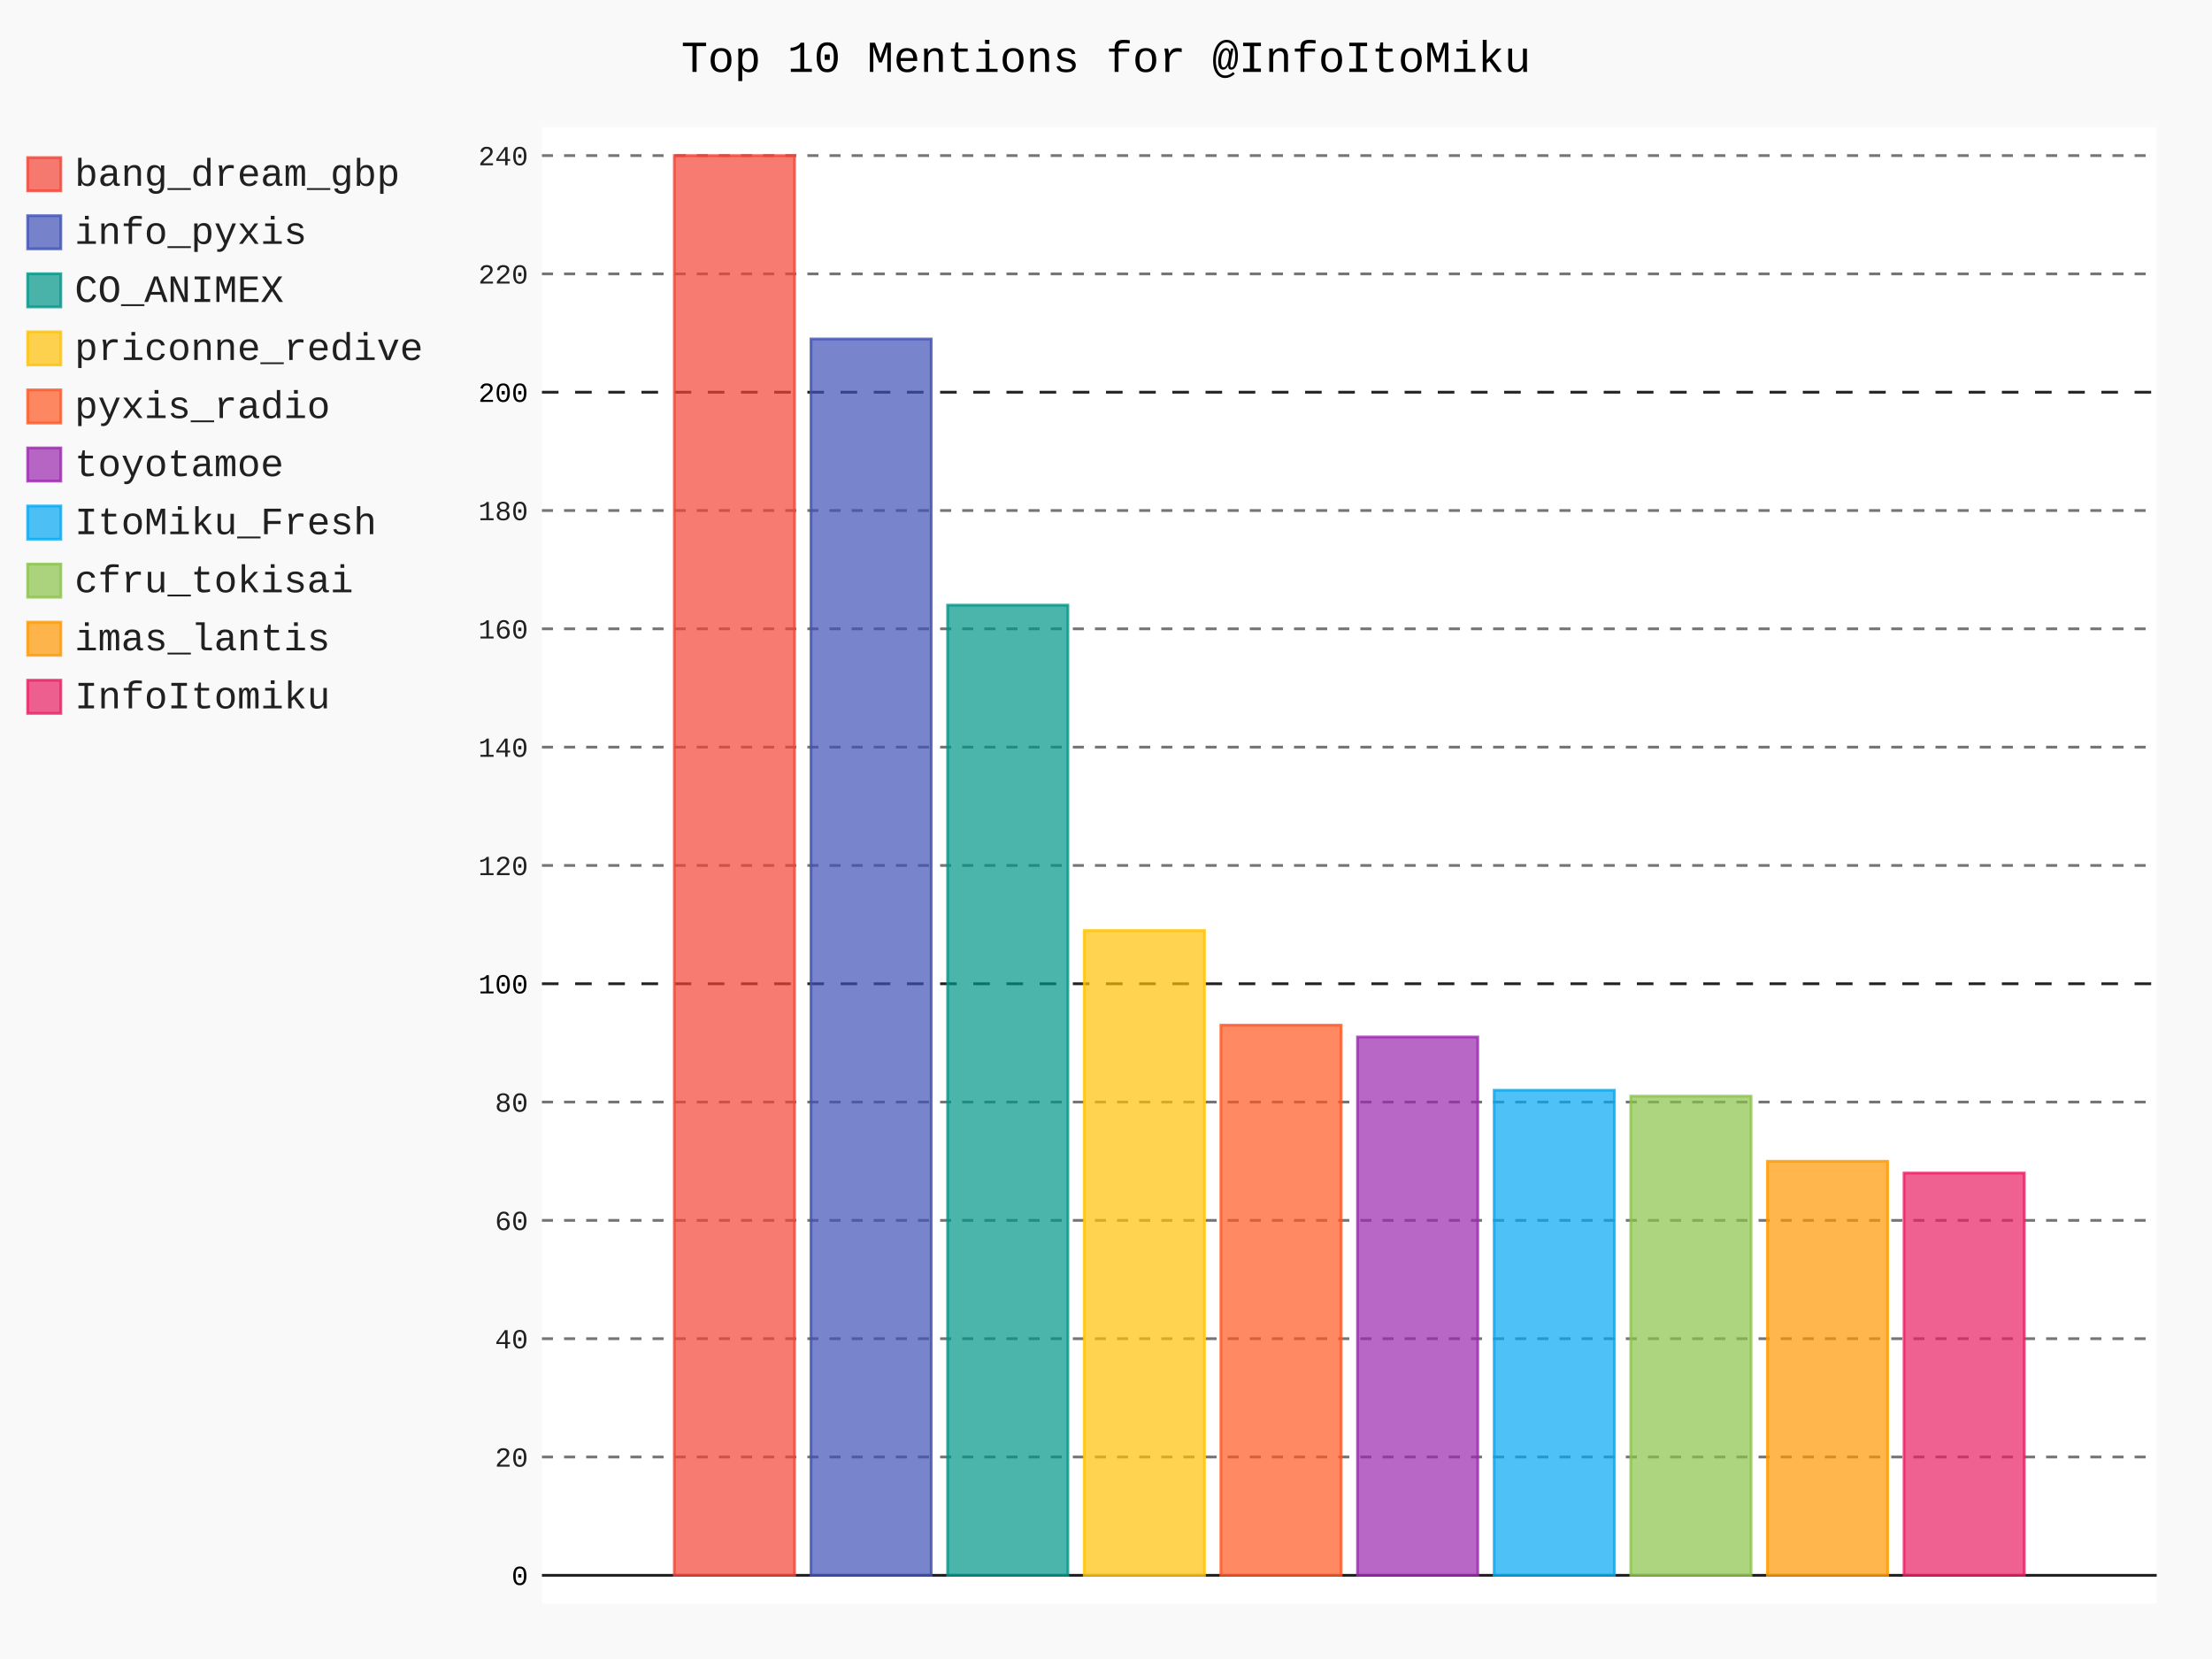
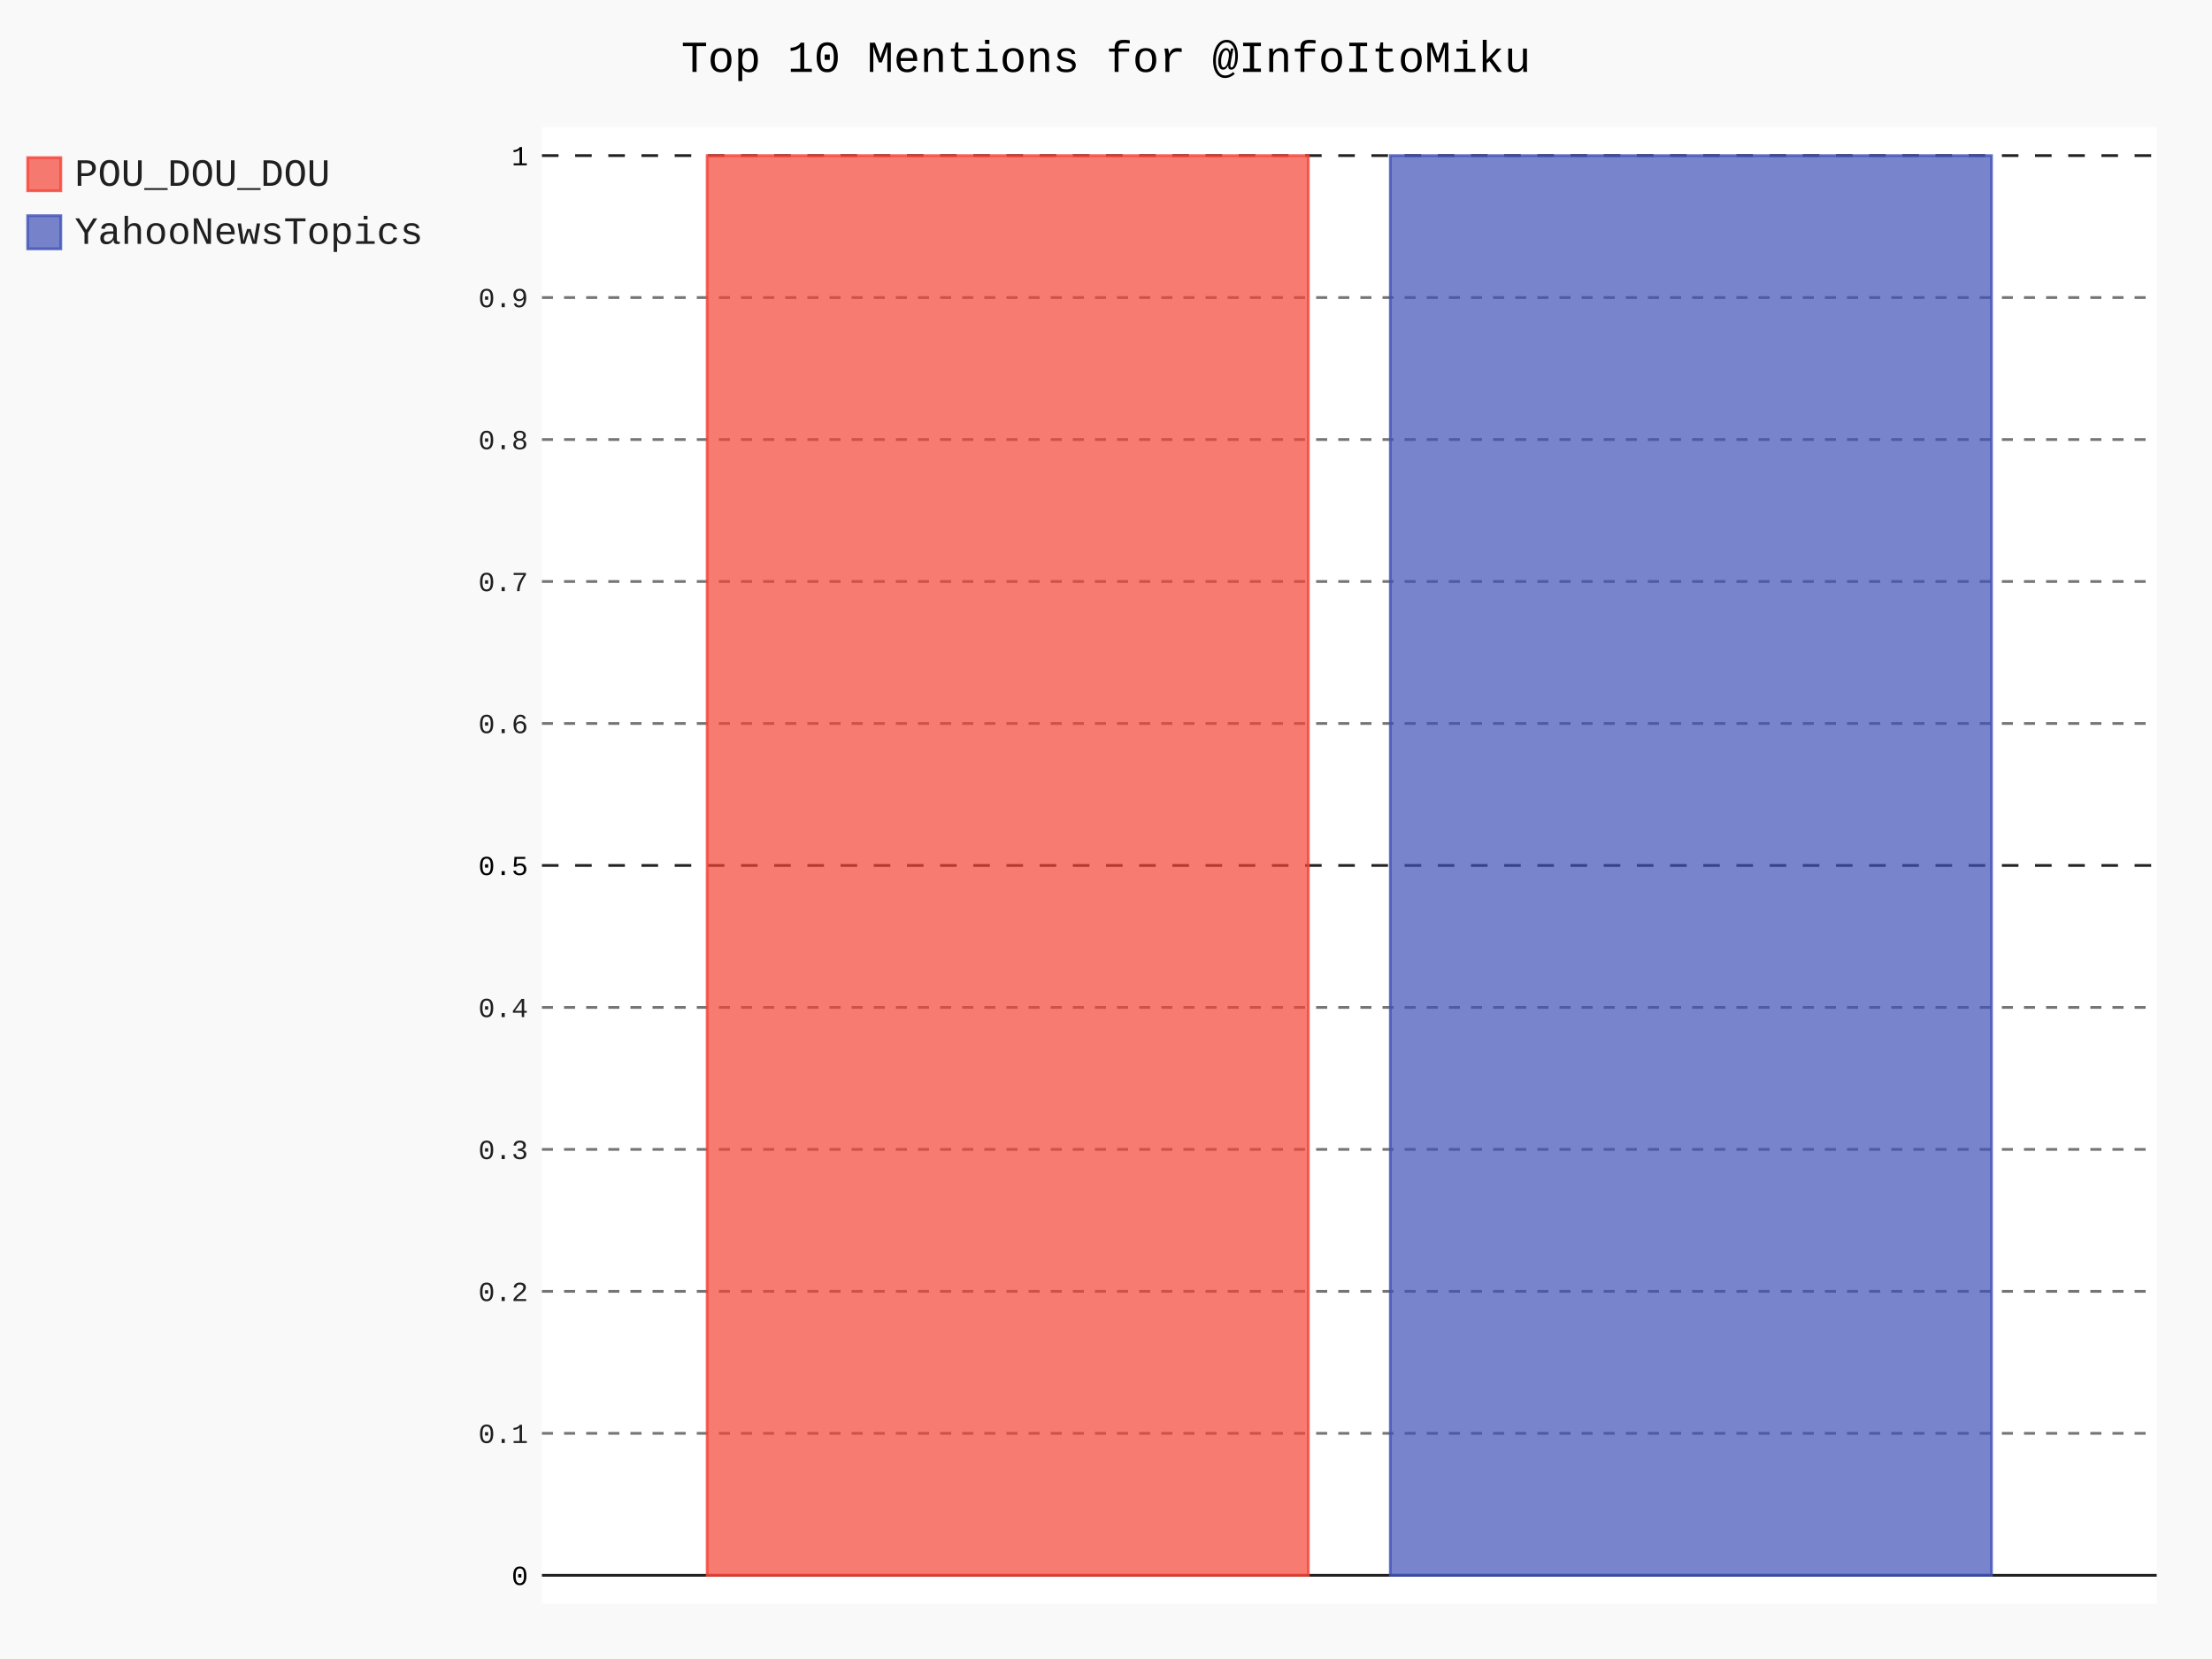
- <svg xmlns="http://www.w3.org/2000/svg" id="chart-2e0f44f4-5573-4456-ac0f-817545620b07" class="pygal-chart" viewBox="0 0 800 600">
+ <svg xmlns="http://www.w3.org/2000/svg" id="chart-bfd1b05b-1eb1-4253-ae20-22fe511c17d5" class="pygal-chart" viewBox="0 0 800 600">
  <defs>
-     <style type="text/css">#chart-2e0f44f4-5573-4456-ac0f-817545620b07{-webkit-user-select:none;-webkit-font-smoothing:antialiased;font-family:Consolas,"Liberation Mono",Menlo,Courier,monospace}#chart-2e0f44f4-5573-4456-ac0f-817545620b07 .title{font-family:Consolas,"Liberation Mono",Menlo,Courier,monospace;font-size:16px}#chart-2e0f44f4-5573-4456-ac0f-817545620b07 .legends .legend text{font-family:Consolas,"Liberation Mono",Menlo,Courier,monospace;font-size:14px}#chart-2e0f44f4-5573-4456-ac0f-817545620b07 .axis text{font-family:Consolas,"Liberation Mono",Menlo,Courier,monospace;font-size:10px}#chart-2e0f44f4-5573-4456-ac0f-817545620b07 .axis text.major{font-family:Consolas,"Liberation Mono",Menlo,Courier,monospace;font-size:10px}#chart-2e0f44f4-5573-4456-ac0f-817545620b07 .text-overlay text.value{font-family:Consolas,"Liberation Mono",Menlo,Courier,monospace;font-size:16px}#chart-2e0f44f4-5573-4456-ac0f-817545620b07 .text-overlay text.label{font-family:Consolas,"Liberation Mono",Menlo,Courier,monospace;font-size:10px}#chart-2e0f44f4-5573-4456-ac0f-817545620b07 .tooltip{font-family:Consolas,"Liberation Mono",Menlo,Courier,monospace;font-size:14px}#chart-2e0f44f4-5573-4456-ac0f-817545620b07 text.no_data{font-family:Consolas,"Liberation Mono",Menlo,Courier,monospace;font-size:64px}
- #chart-2e0f44f4-5573-4456-ac0f-817545620b07{background-color:rgba(249,249,249,1)}#chart-2e0f44f4-5573-4456-ac0f-817545620b07 path,#chart-2e0f44f4-5573-4456-ac0f-817545620b07 line,#chart-2e0f44f4-5573-4456-ac0f-817545620b07 rect,#chart-2e0f44f4-5573-4456-ac0f-817545620b07 circle{-webkit-transition:150ms;-moz-transition:150ms;transition:150ms}#chart-2e0f44f4-5573-4456-ac0f-817545620b07 .graph &gt; .background{fill:rgba(249,249,249,1)}#chart-2e0f44f4-5573-4456-ac0f-817545620b07 .plot &gt; .background{fill:rgba(255,255,255,1)}#chart-2e0f44f4-5573-4456-ac0f-817545620b07 .graph{fill:rgba(0,0,0,.87)}#chart-2e0f44f4-5573-4456-ac0f-817545620b07 text.no_data{fill:rgba(0,0,0,1)}#chart-2e0f44f4-5573-4456-ac0f-817545620b07 .title{fill:rgba(0,0,0,1)}#chart-2e0f44f4-5573-4456-ac0f-817545620b07 .legends .legend text{fill:rgba(0,0,0,.87)}#chart-2e0f44f4-5573-4456-ac0f-817545620b07 .legends .legend:hover text{fill:rgba(0,0,0,1)}#chart-2e0f44f4-5573-4456-ac0f-817545620b07 .axis .line{stroke:rgba(0,0,0,1)}#chart-2e0f44f4-5573-4456-ac0f-817545620b07 .axis .guide.line{stroke:rgba(0,0,0,.54)}#chart-2e0f44f4-5573-4456-ac0f-817545620b07 .axis .major.line{stroke:rgba(0,0,0,.87)}#chart-2e0f44f4-5573-4456-ac0f-817545620b07 .axis text.major{fill:rgba(0,0,0,1)}#chart-2e0f44f4-5573-4456-ac0f-817545620b07 .axis.y .guides:hover .guide.line,#chart-2e0f44f4-5573-4456-ac0f-817545620b07 .line-graph .axis.x .guides:hover .guide.line,#chart-2e0f44f4-5573-4456-ac0f-817545620b07 .stackedline-graph .axis.x .guides:hover .guide.line,#chart-2e0f44f4-5573-4456-ac0f-817545620b07 .xy-graph .axis.x .guides:hover .guide.line{stroke:rgba(0,0,0,1)}#chart-2e0f44f4-5573-4456-ac0f-817545620b07 .axis .guides:hover text{fill:rgba(0,0,0,1)}#chart-2e0f44f4-5573-4456-ac0f-817545620b07 .reactive{fill-opacity:.7;stroke-opacity:.8}#chart-2e0f44f4-5573-4456-ac0f-817545620b07 .ci{stroke:rgba(0,0,0,.87)}#chart-2e0f44f4-5573-4456-ac0f-817545620b07 .reactive.active,#chart-2e0f44f4-5573-4456-ac0f-817545620b07 .active .reactive{fill-opacity:.8;stroke-opacity:.9;stroke-width:4}#chart-2e0f44f4-5573-4456-ac0f-817545620b07 .ci .reactive.active{stroke-width:1.5}#chart-2e0f44f4-5573-4456-ac0f-817545620b07 .series text{fill:rgba(0,0,0,1)}#chart-2e0f44f4-5573-4456-ac0f-817545620b07 .tooltip rect{fill:rgba(255,255,255,1);stroke:rgba(0,0,0,1);-webkit-transition:opacity 150ms;-moz-transition:opacity 150ms;transition:opacity 150ms}#chart-2e0f44f4-5573-4456-ac0f-817545620b07 .tooltip .label{fill:rgba(0,0,0,.87)}#chart-2e0f44f4-5573-4456-ac0f-817545620b07 .tooltip .label{fill:rgba(0,0,0,.87)}#chart-2e0f44f4-5573-4456-ac0f-817545620b07 .tooltip .legend{font-size:.8em;fill:rgba(0,0,0,.54)}#chart-2e0f44f4-5573-4456-ac0f-817545620b07 .tooltip .x_label{font-size:.6em;fill:rgba(0,0,0,1)}#chart-2e0f44f4-5573-4456-ac0f-817545620b07 .tooltip .xlink{font-size:.5em;text-decoration:underline}#chart-2e0f44f4-5573-4456-ac0f-817545620b07 .tooltip .value{font-size:1.5em}#chart-2e0f44f4-5573-4456-ac0f-817545620b07 .bound{font-size:.5em}#chart-2e0f44f4-5573-4456-ac0f-817545620b07 .max-value{font-size:.75em;fill:rgba(0,0,0,.54)}#chart-2e0f44f4-5573-4456-ac0f-817545620b07 .map-element{fill:rgba(255,255,255,1);stroke:rgba(0,0,0,.54) !important}#chart-2e0f44f4-5573-4456-ac0f-817545620b07 .map-element .reactive{fill-opacity:inherit;stroke-opacity:inherit}#chart-2e0f44f4-5573-4456-ac0f-817545620b07 .color-0,#chart-2e0f44f4-5573-4456-ac0f-817545620b07 .color-0 a:visited{stroke:#F44336;fill:#F44336}#chart-2e0f44f4-5573-4456-ac0f-817545620b07 .color-1,#chart-2e0f44f4-5573-4456-ac0f-817545620b07 .color-1 a:visited{stroke:#3F51B5;fill:#3F51B5}#chart-2e0f44f4-5573-4456-ac0f-817545620b07 .color-2,#chart-2e0f44f4-5573-4456-ac0f-817545620b07 .color-2 a:visited{stroke:#009688;fill:#009688}#chart-2e0f44f4-5573-4456-ac0f-817545620b07 .color-3,#chart-2e0f44f4-5573-4456-ac0f-817545620b07 .color-3 a:visited{stroke:#FFC107;fill:#FFC107}#chart-2e0f44f4-5573-4456-ac0f-817545620b07 .color-4,#chart-2e0f44f4-5573-4456-ac0f-817545620b07 .color-4 a:visited{stroke:#FF5722;fill:#FF5722}#chart-2e0f44f4-5573-4456-ac0f-817545620b07 .color-5,#chart-2e0f44f4-5573-4456-ac0f-817545620b07 .color-5 a:visited{stroke:#9C27B0;fill:#9C27B0}#chart-2e0f44f4-5573-4456-ac0f-817545620b07 .color-6,#chart-2e0f44f4-5573-4456-ac0f-817545620b07 .color-6 a:visited{stroke:#03A9F4;fill:#03A9F4}#chart-2e0f44f4-5573-4456-ac0f-817545620b07 .color-7,#chart-2e0f44f4-5573-4456-ac0f-817545620b07 .color-7 a:visited{stroke:#8BC34A;fill:#8BC34A}#chart-2e0f44f4-5573-4456-ac0f-817545620b07 .color-8,#chart-2e0f44f4-5573-4456-ac0f-817545620b07 .color-8 a:visited{stroke:#FF9800;fill:#FF9800}#chart-2e0f44f4-5573-4456-ac0f-817545620b07 .color-9,#chart-2e0f44f4-5573-4456-ac0f-817545620b07 .color-9 a:visited{stroke:#E91E63;fill:#E91E63}#chart-2e0f44f4-5573-4456-ac0f-817545620b07 .text-overlay .color-0 text{fill:black}#chart-2e0f44f4-5573-4456-ac0f-817545620b07 .text-overlay .color-1 text{fill:black}#chart-2e0f44f4-5573-4456-ac0f-817545620b07 .text-overlay .color-2 text{fill:black}#chart-2e0f44f4-5573-4456-ac0f-817545620b07 .text-overlay .color-3 text{fill:black}#chart-2e0f44f4-5573-4456-ac0f-817545620b07 .text-overlay .color-4 text{fill:black}#chart-2e0f44f4-5573-4456-ac0f-817545620b07 .text-overlay .color-5 text{fill:black}#chart-2e0f44f4-5573-4456-ac0f-817545620b07 .text-overlay .color-6 text{fill:black}#chart-2e0f44f4-5573-4456-ac0f-817545620b07 .text-overlay .color-7 text{fill:black}#chart-2e0f44f4-5573-4456-ac0f-817545620b07 .text-overlay .color-8 text{fill:black}#chart-2e0f44f4-5573-4456-ac0f-817545620b07 .text-overlay .color-9 text{fill:black}
- #chart-2e0f44f4-5573-4456-ac0f-817545620b07 text.no_data{text-anchor:middle}#chart-2e0f44f4-5573-4456-ac0f-817545620b07 .guide.line{fill:none}#chart-2e0f44f4-5573-4456-ac0f-817545620b07 .centered{text-anchor:middle}#chart-2e0f44f4-5573-4456-ac0f-817545620b07 .title{text-anchor:middle}#chart-2e0f44f4-5573-4456-ac0f-817545620b07 .legends .legend text{fill-opacity:1}#chart-2e0f44f4-5573-4456-ac0f-817545620b07 .axis.x text{text-anchor:middle}#chart-2e0f44f4-5573-4456-ac0f-817545620b07 .axis.x:not(.web) text[transform]{text-anchor:start}#chart-2e0f44f4-5573-4456-ac0f-817545620b07 .axis.x:not(.web) text[transform].backwards{text-anchor:end}#chart-2e0f44f4-5573-4456-ac0f-817545620b07 .axis.y text{text-anchor:end}#chart-2e0f44f4-5573-4456-ac0f-817545620b07 .axis.y text[transform].backwards{text-anchor:start}#chart-2e0f44f4-5573-4456-ac0f-817545620b07 .axis.y2 text{text-anchor:start}#chart-2e0f44f4-5573-4456-ac0f-817545620b07 .axis.y2 text[transform].backwards{text-anchor:end}#chart-2e0f44f4-5573-4456-ac0f-817545620b07 .axis .guide.line{stroke-dasharray:4,4}#chart-2e0f44f4-5573-4456-ac0f-817545620b07 .axis .major.guide.line{stroke-dasharray:6,6}#chart-2e0f44f4-5573-4456-ac0f-817545620b07 .horizontal .axis.y .guide.line,#chart-2e0f44f4-5573-4456-ac0f-817545620b07 .horizontal .axis.y2 .guide.line,#chart-2e0f44f4-5573-4456-ac0f-817545620b07 .vertical .axis.x .guide.line{opacity:0}#chart-2e0f44f4-5573-4456-ac0f-817545620b07 .horizontal .axis.always_show .guide.line,#chart-2e0f44f4-5573-4456-ac0f-817545620b07 .vertical .axis.always_show .guide.line{opacity:1 !important}#chart-2e0f44f4-5573-4456-ac0f-817545620b07 .axis.y .guides:hover .guide.line,#chart-2e0f44f4-5573-4456-ac0f-817545620b07 .axis.y2 .guides:hover .guide.line,#chart-2e0f44f4-5573-4456-ac0f-817545620b07 .axis.x .guides:hover .guide.line{opacity:1}#chart-2e0f44f4-5573-4456-ac0f-817545620b07 .axis .guides:hover text{opacity:1}#chart-2e0f44f4-5573-4456-ac0f-817545620b07 .nofill{fill:none}#chart-2e0f44f4-5573-4456-ac0f-817545620b07 .subtle-fill{fill-opacity:.2}#chart-2e0f44f4-5573-4456-ac0f-817545620b07 .dot{stroke-width:1px;fill-opacity:1}#chart-2e0f44f4-5573-4456-ac0f-817545620b07 .dot.active{stroke-width:5px}#chart-2e0f44f4-5573-4456-ac0f-817545620b07 .dot.negative{fill:transparent}#chart-2e0f44f4-5573-4456-ac0f-817545620b07 text,#chart-2e0f44f4-5573-4456-ac0f-817545620b07 tspan{stroke:none !important}#chart-2e0f44f4-5573-4456-ac0f-817545620b07 .series text.active{opacity:1}#chart-2e0f44f4-5573-4456-ac0f-817545620b07 .tooltip rect{fill-opacity:.95;stroke-width:.5}#chart-2e0f44f4-5573-4456-ac0f-817545620b07 .tooltip text{fill-opacity:1}#chart-2e0f44f4-5573-4456-ac0f-817545620b07 .showable{visibility:hidden}#chart-2e0f44f4-5573-4456-ac0f-817545620b07 .showable.shown{visibility:visible}#chart-2e0f44f4-5573-4456-ac0f-817545620b07 .gauge-background{fill:rgba(229,229,229,1);stroke:none}#chart-2e0f44f4-5573-4456-ac0f-817545620b07 .bg-lines{stroke:rgba(249,249,249,1);stroke-width:2px}</style>
+     <style type="text/css">#chart-bfd1b05b-1eb1-4253-ae20-22fe511c17d5{-webkit-user-select:none;-webkit-font-smoothing:antialiased;font-family:Consolas,"Liberation Mono",Menlo,Courier,monospace}#chart-bfd1b05b-1eb1-4253-ae20-22fe511c17d5 .title{font-family:Consolas,"Liberation Mono",Menlo,Courier,monospace;font-size:16px}#chart-bfd1b05b-1eb1-4253-ae20-22fe511c17d5 .legends .legend text{font-family:Consolas,"Liberation Mono",Menlo,Courier,monospace;font-size:14px}#chart-bfd1b05b-1eb1-4253-ae20-22fe511c17d5 .axis text{font-family:Consolas,"Liberation Mono",Menlo,Courier,monospace;font-size:10px}#chart-bfd1b05b-1eb1-4253-ae20-22fe511c17d5 .axis text.major{font-family:Consolas,"Liberation Mono",Menlo,Courier,monospace;font-size:10px}#chart-bfd1b05b-1eb1-4253-ae20-22fe511c17d5 .text-overlay text.value{font-family:Consolas,"Liberation Mono",Menlo,Courier,monospace;font-size:16px}#chart-bfd1b05b-1eb1-4253-ae20-22fe511c17d5 .text-overlay text.label{font-family:Consolas,"Liberation Mono",Menlo,Courier,monospace;font-size:10px}#chart-bfd1b05b-1eb1-4253-ae20-22fe511c17d5 .tooltip{font-family:Consolas,"Liberation Mono",Menlo,Courier,monospace;font-size:14px}#chart-bfd1b05b-1eb1-4253-ae20-22fe511c17d5 text.no_data{font-family:Consolas,"Liberation Mono",Menlo,Courier,monospace;font-size:64px}
+ #chart-bfd1b05b-1eb1-4253-ae20-22fe511c17d5{background-color:rgba(249,249,249,1)}#chart-bfd1b05b-1eb1-4253-ae20-22fe511c17d5 path,#chart-bfd1b05b-1eb1-4253-ae20-22fe511c17d5 line,#chart-bfd1b05b-1eb1-4253-ae20-22fe511c17d5 rect,#chart-bfd1b05b-1eb1-4253-ae20-22fe511c17d5 circle{-webkit-transition:150ms;-moz-transition:150ms;transition:150ms}#chart-bfd1b05b-1eb1-4253-ae20-22fe511c17d5 .graph &gt; .background{fill:rgba(249,249,249,1)}#chart-bfd1b05b-1eb1-4253-ae20-22fe511c17d5 .plot &gt; .background{fill:rgba(255,255,255,1)}#chart-bfd1b05b-1eb1-4253-ae20-22fe511c17d5 .graph{fill:rgba(0,0,0,.87)}#chart-bfd1b05b-1eb1-4253-ae20-22fe511c17d5 text.no_data{fill:rgba(0,0,0,1)}#chart-bfd1b05b-1eb1-4253-ae20-22fe511c17d5 .title{fill:rgba(0,0,0,1)}#chart-bfd1b05b-1eb1-4253-ae20-22fe511c17d5 .legends .legend text{fill:rgba(0,0,0,.87)}#chart-bfd1b05b-1eb1-4253-ae20-22fe511c17d5 .legends .legend:hover text{fill:rgba(0,0,0,1)}#chart-bfd1b05b-1eb1-4253-ae20-22fe511c17d5 .axis .line{stroke:rgba(0,0,0,1)}#chart-bfd1b05b-1eb1-4253-ae20-22fe511c17d5 .axis .guide.line{stroke:rgba(0,0,0,.54)}#chart-bfd1b05b-1eb1-4253-ae20-22fe511c17d5 .axis .major.line{stroke:rgba(0,0,0,.87)}#chart-bfd1b05b-1eb1-4253-ae20-22fe511c17d5 .axis text.major{fill:rgba(0,0,0,1)}#chart-bfd1b05b-1eb1-4253-ae20-22fe511c17d5 .axis.y .guides:hover .guide.line,#chart-bfd1b05b-1eb1-4253-ae20-22fe511c17d5 .line-graph .axis.x .guides:hover .guide.line,#chart-bfd1b05b-1eb1-4253-ae20-22fe511c17d5 .stackedline-graph .axis.x .guides:hover .guide.line,#chart-bfd1b05b-1eb1-4253-ae20-22fe511c17d5 .xy-graph .axis.x .guides:hover .guide.line{stroke:rgba(0,0,0,1)}#chart-bfd1b05b-1eb1-4253-ae20-22fe511c17d5 .axis .guides:hover text{fill:rgba(0,0,0,1)}#chart-bfd1b05b-1eb1-4253-ae20-22fe511c17d5 .reactive{fill-opacity:.7;stroke-opacity:.8}#chart-bfd1b05b-1eb1-4253-ae20-22fe511c17d5 .ci{stroke:rgba(0,0,0,.87)}#chart-bfd1b05b-1eb1-4253-ae20-22fe511c17d5 .reactive.active,#chart-bfd1b05b-1eb1-4253-ae20-22fe511c17d5 .active .reactive{fill-opacity:.8;stroke-opacity:.9;stroke-width:4}#chart-bfd1b05b-1eb1-4253-ae20-22fe511c17d5 .ci .reactive.active{stroke-width:1.5}#chart-bfd1b05b-1eb1-4253-ae20-22fe511c17d5 .series text{fill:rgba(0,0,0,1)}#chart-bfd1b05b-1eb1-4253-ae20-22fe511c17d5 .tooltip rect{fill:rgba(255,255,255,1);stroke:rgba(0,0,0,1);-webkit-transition:opacity 150ms;-moz-transition:opacity 150ms;transition:opacity 150ms}#chart-bfd1b05b-1eb1-4253-ae20-22fe511c17d5 .tooltip .label{fill:rgba(0,0,0,.87)}#chart-bfd1b05b-1eb1-4253-ae20-22fe511c17d5 .tooltip .label{fill:rgba(0,0,0,.87)}#chart-bfd1b05b-1eb1-4253-ae20-22fe511c17d5 .tooltip .legend{font-size:.8em;fill:rgba(0,0,0,.54)}#chart-bfd1b05b-1eb1-4253-ae20-22fe511c17d5 .tooltip .x_label{font-size:.6em;fill:rgba(0,0,0,1)}#chart-bfd1b05b-1eb1-4253-ae20-22fe511c17d5 .tooltip .xlink{font-size:.5em;text-decoration:underline}#chart-bfd1b05b-1eb1-4253-ae20-22fe511c17d5 .tooltip .value{font-size:1.5em}#chart-bfd1b05b-1eb1-4253-ae20-22fe511c17d5 .bound{font-size:.5em}#chart-bfd1b05b-1eb1-4253-ae20-22fe511c17d5 .max-value{font-size:.75em;fill:rgba(0,0,0,.54)}#chart-bfd1b05b-1eb1-4253-ae20-22fe511c17d5 .map-element{fill:rgba(255,255,255,1);stroke:rgba(0,0,0,.54) !important}#chart-bfd1b05b-1eb1-4253-ae20-22fe511c17d5 .map-element .reactive{fill-opacity:inherit;stroke-opacity:inherit}#chart-bfd1b05b-1eb1-4253-ae20-22fe511c17d5 .color-0,#chart-bfd1b05b-1eb1-4253-ae20-22fe511c17d5 .color-0 a:visited{stroke:#F44336;fill:#F44336}#chart-bfd1b05b-1eb1-4253-ae20-22fe511c17d5 .color-1,#chart-bfd1b05b-1eb1-4253-ae20-22fe511c17d5 .color-1 a:visited{stroke:#3F51B5;fill:#3F51B5}#chart-bfd1b05b-1eb1-4253-ae20-22fe511c17d5 .text-overlay .color-0 text{fill:black}#chart-bfd1b05b-1eb1-4253-ae20-22fe511c17d5 .text-overlay .color-1 text{fill:black}
+ #chart-bfd1b05b-1eb1-4253-ae20-22fe511c17d5 text.no_data{text-anchor:middle}#chart-bfd1b05b-1eb1-4253-ae20-22fe511c17d5 .guide.line{fill:none}#chart-bfd1b05b-1eb1-4253-ae20-22fe511c17d5 .centered{text-anchor:middle}#chart-bfd1b05b-1eb1-4253-ae20-22fe511c17d5 .title{text-anchor:middle}#chart-bfd1b05b-1eb1-4253-ae20-22fe511c17d5 .legends .legend text{fill-opacity:1}#chart-bfd1b05b-1eb1-4253-ae20-22fe511c17d5 .axis.x text{text-anchor:middle}#chart-bfd1b05b-1eb1-4253-ae20-22fe511c17d5 .axis.x:not(.web) text[transform]{text-anchor:start}#chart-bfd1b05b-1eb1-4253-ae20-22fe511c17d5 .axis.x:not(.web) text[transform].backwards{text-anchor:end}#chart-bfd1b05b-1eb1-4253-ae20-22fe511c17d5 .axis.y text{text-anchor:end}#chart-bfd1b05b-1eb1-4253-ae20-22fe511c17d5 .axis.y text[transform].backwards{text-anchor:start}#chart-bfd1b05b-1eb1-4253-ae20-22fe511c17d5 .axis.y2 text{text-anchor:start}#chart-bfd1b05b-1eb1-4253-ae20-22fe511c17d5 .axis.y2 text[transform].backwards{text-anchor:end}#chart-bfd1b05b-1eb1-4253-ae20-22fe511c17d5 .axis .guide.line{stroke-dasharray:4,4}#chart-bfd1b05b-1eb1-4253-ae20-22fe511c17d5 .axis .major.guide.line{stroke-dasharray:6,6}#chart-bfd1b05b-1eb1-4253-ae20-22fe511c17d5 .horizontal .axis.y .guide.line,#chart-bfd1b05b-1eb1-4253-ae20-22fe511c17d5 .horizontal .axis.y2 .guide.line,#chart-bfd1b05b-1eb1-4253-ae20-22fe511c17d5 .vertical .axis.x .guide.line{opacity:0}#chart-bfd1b05b-1eb1-4253-ae20-22fe511c17d5 .horizontal .axis.always_show .guide.line,#chart-bfd1b05b-1eb1-4253-ae20-22fe511c17d5 .vertical .axis.always_show .guide.line{opacity:1 !important}#chart-bfd1b05b-1eb1-4253-ae20-22fe511c17d5 .axis.y .guides:hover .guide.line,#chart-bfd1b05b-1eb1-4253-ae20-22fe511c17d5 .axis.y2 .guides:hover .guide.line,#chart-bfd1b05b-1eb1-4253-ae20-22fe511c17d5 .axis.x .guides:hover .guide.line{opacity:1}#chart-bfd1b05b-1eb1-4253-ae20-22fe511c17d5 .axis .guides:hover text{opacity:1}#chart-bfd1b05b-1eb1-4253-ae20-22fe511c17d5 .nofill{fill:none}#chart-bfd1b05b-1eb1-4253-ae20-22fe511c17d5 .subtle-fill{fill-opacity:.2}#chart-bfd1b05b-1eb1-4253-ae20-22fe511c17d5 .dot{stroke-width:1px;fill-opacity:1}#chart-bfd1b05b-1eb1-4253-ae20-22fe511c17d5 .dot.active{stroke-width:5px}#chart-bfd1b05b-1eb1-4253-ae20-22fe511c17d5 .dot.negative{fill:transparent}#chart-bfd1b05b-1eb1-4253-ae20-22fe511c17d5 text,#chart-bfd1b05b-1eb1-4253-ae20-22fe511c17d5 tspan{stroke:none !important}#chart-bfd1b05b-1eb1-4253-ae20-22fe511c17d5 .series text.active{opacity:1}#chart-bfd1b05b-1eb1-4253-ae20-22fe511c17d5 .tooltip rect{fill-opacity:.95;stroke-width:.5}#chart-bfd1b05b-1eb1-4253-ae20-22fe511c17d5 .tooltip text{fill-opacity:1}#chart-bfd1b05b-1eb1-4253-ae20-22fe511c17d5 .showable{visibility:hidden}#chart-bfd1b05b-1eb1-4253-ae20-22fe511c17d5 .showable.shown{visibility:visible}#chart-bfd1b05b-1eb1-4253-ae20-22fe511c17d5 .gauge-background{fill:rgba(229,229,229,1);stroke:none}#chart-bfd1b05b-1eb1-4253-ae20-22fe511c17d5 .bg-lines{stroke:rgba(249,249,249,1);stroke-width:2px}</style>
  </defs>
  <g class="graph bar-graph vertical">
    <rect class="background" height="600" width="800" x="0" y="0" />
    <g class="plot" transform="translate(196, 46)">
      <rect class="background" height="534" width="584.0" x="0" y="0" />
      <g class="axis y always_show">
        <g class="guides">
          <path class="axis major line" d="M0 523.731 h584" />
          <text class="major" x="-5" y="527.231">0</text>
        </g>
        <g class="guides">
-           <path class="guide line" d="M0 480.942 h584" />
-           <text class="" x="-5" y="484.442">20</text>
+           <path class="guide line" d="M0 472.385 h584" />
+           <text class="" x="-5" y="475.885">0.1</text>
        </g>
        <g class="guides">
-           <path class="guide line" d="M0 438.154 h584" />
-           <text class="" x="-5" y="441.654">40</text>
+           <path class="guide line" d="M0 421.038 h584" />
+           <text class="" x="-5" y="424.538">0.2</text>
        </g>
        <g class="guides">
-           <path class="guide line" d="M0 395.365 h584" />
-           <text class="" x="-5" y="398.865">60</text>
+           <path class="guide line" d="M0 369.692 h584" />
+           <text class="" x="-5" y="373.192">0.3</text>
        </g>
        <g class="guides">
-           <path class="guide line" d="M0 352.577 h584" />
-           <text class="" x="-5" y="356.077">80</text>
+           <path class="guide line" d="M0 318.346 h584" />
+           <text class="" x="-5" y="321.846">0.4</text>
        </g>
        <g class="guides">
-           <path class="major guide line" d="M0 309.788 h584" />
-           <text class="major" x="-5" y="313.288">100</text>
+           <path class="major guide line" d="M0 267 h584" />
+           <text class="major" x="-5" y="270.5">0.5</text>
        </g>
        <g class="guides">
-           <path class="guide line" d="M0 267 h584" />
-           <text class="" x="-5" y="270.5">120</text>
+           <path class="guide line" d="M0 215.654 h584" />
+           <text class="" x="-5" y="219.154">0.6</text>
        </g>
        <g class="guides">
-           <path class="guide line" d="M0 224.212 h584" />
-           <text class="" x="-5" y="227.712">140</text>
+           <path class="guide line" d="M0 164.308 h584" />
+           <text class="" x="-5" y="167.808">0.7</text>
        </g>
        <g class="guides">
-           <path class="guide line" d="M0 181.423 h584" />
-           <text class="" x="-5" y="184.923">160</text>
+           <path class="guide line" d="M0 112.962 h584" />
+           <text class="" x="-5" y="116.462">0.8</text>
        </g>
        <g class="guides">
-           <path class="guide line" d="M0 138.635 h584" />
-           <text class="" x="-5" y="142.135">180</text>
+           <path class="guide line" d="M0 61.615 h584" />
+           <text class="" x="-5" y="65.115">0.9</text>
        </g>
        <g class="guides">
-           <path class="major guide line" d="M0 95.846 h584" />
-           <text class="major" x="-5" y="99.346">200</text>
-         </g>
-         <g class="guides">
-           <path class="guide line" d="M0 53.058 h584" />
-           <text class="" x="-5" y="56.558">220</text>
-         </g>
-         <g class="guides">
-           <path class="guide line" d="M0 10.269 h584" />
-           <text class="" x="-5" y="13.769">240</text>
+           <path class="major guide line" d="M0 10.269 h584" />
+           <text class="major" x="-5" y="13.769">1</text>
        </g>
      </g>
      <g class="series serie-0 color-0">
        <g class="bars">
          <g class="bar">
-             <rect class="rect reactive tooltip-trigger" height="513.462" rx="0" ry="0" width="43.486" x="47.888" y="10.269" />
+             <rect class="rect reactive tooltip-trigger" height="513.462" rx="0" ry="0" width="217.428" x="59.748" y="10.269" />
          </g>
        </g>
      </g>
      <g class="series serie-1 color-1">
        <g class="bars">
          <g class="bar">
-             <rect class="rect reactive tooltip-trigger" height="447.139" rx="0" ry="0" width="43.486" x="97.303" y="76.591" />
-           </g>
-         </g>
-       </g>
-       <g class="series serie-2 color-2">
-         <g class="bars">
-           <g class="bar">
-             <rect class="rect reactive tooltip-trigger" height="350.865" rx="0" ry="0" width="43.486" x="146.719" y="172.865" />
-           </g>
-         </g>
-       </g>
-       <g class="series serie-3 color-3">
-         <g class="bars">
-           <g class="bar">
-             <rect class="rect reactive tooltip-trigger" height="233.197" rx="0" ry="0" width="43.486" x="196.134" y="290.534" />
-           </g>
-         </g>
-       </g>
-       <g class="series serie-4 color-4">
-         <g class="bars">
-           <g class="bar">
-             <rect class="rect reactive tooltip-trigger" height="198.966" rx="0" ry="0" width="43.486" x="245.55" y="324.764" />
-           </g>
-         </g>
-       </g>
-       <g class="series serie-5 color-5">
-         <g class="bars">
-           <g class="bar">
-             <rect class="rect reactive tooltip-trigger" height="194.688" rx="0" ry="0" width="43.486" x="294.965" y="329.043" />
-           </g>
-         </g>
-       </g>
-       <g class="series serie-6 color-6">
-         <g class="bars">
-           <g class="bar">
-             <rect class="rect reactive tooltip-trigger" height="175.433" rx="0" ry="0" width="43.486" x="344.38" y="348.298" />
-           </g>
-         </g>
-       </g>
-       <g class="series serie-7 color-7">
-         <g class="bars">
-           <g class="bar">
-             <rect class="rect reactive tooltip-trigger" height="173.293" rx="0" ry="0" width="43.486" x="393.796" y="350.438" />
-           </g>
-         </g>
-       </g>
-       <g class="series serie-8 color-8">
-         <g class="bars">
-           <g class="bar">
-             <rect class="rect reactive tooltip-trigger" height="149.76" rx="0" ry="0" width="43.486" x="443.211" y="373.971" />
-           </g>
-         </g>
-       </g>
-       <g class="series serie-9 color-9">
-         <g class="bars">
-           <g class="bar">
-             <rect class="rect reactive tooltip-trigger" height="145.481" rx="0" ry="0" width="43.486" x="492.626" y="378.25" />
+             <rect class="rect reactive tooltip-trigger" height="513.462" rx="0" ry="0" width="217.428" x="306.825" y="10.269" />
          </g>
        </g>
      </g>
    </g>
    <g class="titles">
      <text class="title plot_title" x="400.0" y="26">Top 10 Mentions for @InfoItoMiku</text>
    </g>
    <g class="plot overlay" transform="translate(196, 46)">
      <g class="series serie-0 color-0" />
      <g class="series serie-1 color-1" />
-       <g class="series serie-2 color-2" />
-       <g class="series serie-3 color-3" />
-       <g class="series serie-4 color-4" />
-       <g class="series serie-5 color-5" />
-       <g class="series serie-6 color-6" />
-       <g class="series serie-7 color-7" />
-       <g class="series serie-8 color-8" />
-       <g class="series serie-9 color-9" />
    </g>
    <g class="plot text-overlay" transform="translate(196, 46)">
      <g class="series serie-0 color-0" />
      <g class="series serie-1 color-1" />
-       <g class="series serie-2 color-2" />
-       <g class="series serie-3 color-3" />
-       <g class="series serie-4 color-4" />
-       <g class="series serie-5 color-5" />
-       <g class="series serie-6 color-6" />
-       <g class="series serie-7 color-7" />
-       <g class="series serie-8 color-8" />
-       <g class="series serie-9 color-9" />
    </g>
    <g class="plot tooltip-overlay" transform="translate(196, 46)">
      <g class="tooltip" style="opacity: 0" transform="translate(0 0)">
        <rect class="tooltip-box" height="0" rx="0" ry="0" width="0" />
        <g class="text" />
      </g>
    </g>
    <g class="legends" transform="translate(10, 56)">
      <g class="legend reactive activate-serie" id="activate-serie-0">
        <rect class="color-0 reactive" height="12" width="12" x="0.0" y="1.0" />
-         <text x="17.0" y="11.2">bang_dream_gbp</text>
+         <text x="17.0" y="11.2">POU_DOU_DOU</text>
      </g>
      <g class="legend reactive activate-serie" id="activate-serie-1">
        <rect class="color-1 reactive" height="12" width="12" x="0.0" y="22.0" />
-         <text x="17.0" y="32.2">info_pyxis</text>
-       </g>
-       <g class="legend reactive activate-serie" id="activate-serie-2">
-         <rect class="color-2 reactive" height="12" width="12" x="0.0" y="43.0" />
-         <text x="17.0" y="53.2">CO_ANIMEX</text>
-       </g>
-       <g class="legend reactive activate-serie" id="activate-serie-3">
-         <rect class="color-3 reactive" height="12" width="12" x="0.0" y="64.0" />
-         <text x="17.0" y="74.2">priconne_redive</text>
-       </g>
-       <g class="legend reactive activate-serie" id="activate-serie-4">
-         <rect class="color-4 reactive" height="12" width="12" x="0.0" y="85.0" />
-         <text x="17.0" y="95.2">pyxis_radio</text>
-       </g>
-       <g class="legend reactive activate-serie" id="activate-serie-5">
-         <rect class="color-5 reactive" height="12" width="12" x="0.0" y="106.0" />
-         <text x="17.0" y="116.2">toyotamoe</text>
-       </g>
-       <g class="legend reactive activate-serie" id="activate-serie-6">
-         <rect class="color-6 reactive" height="12" width="12" x="0.0" y="127.0" />
-         <text x="17.0" y="137.2">ItoMiku_Fresh</text>
-       </g>
-       <g class="legend reactive activate-serie" id="activate-serie-7">
-         <rect class="color-7 reactive" height="12" width="12" x="0.0" y="148.0" />
-         <text x="17.0" y="158.2">cfru_tokisai</text>
-       </g>
-       <g class="legend reactive activate-serie" id="activate-serie-8">
-         <rect class="color-8 reactive" height="12" width="12" x="0.0" y="169.0" />
-         <text x="17.0" y="179.2">imas_lantis</text>
-       </g>
-       <g class="legend reactive activate-serie" id="activate-serie-9">
-         <rect class="color-9 reactive" height="12" width="12" x="0.0" y="190.0" />
-         <text x="17.0" y="200.2">InfoItomiku</text>
+         <text x="17.0" y="32.2">YahooNewsTopics</text>
      </g>
    </g>
    <g class="legends" transform="translate(790, 56)" />
  </g>
</svg>
